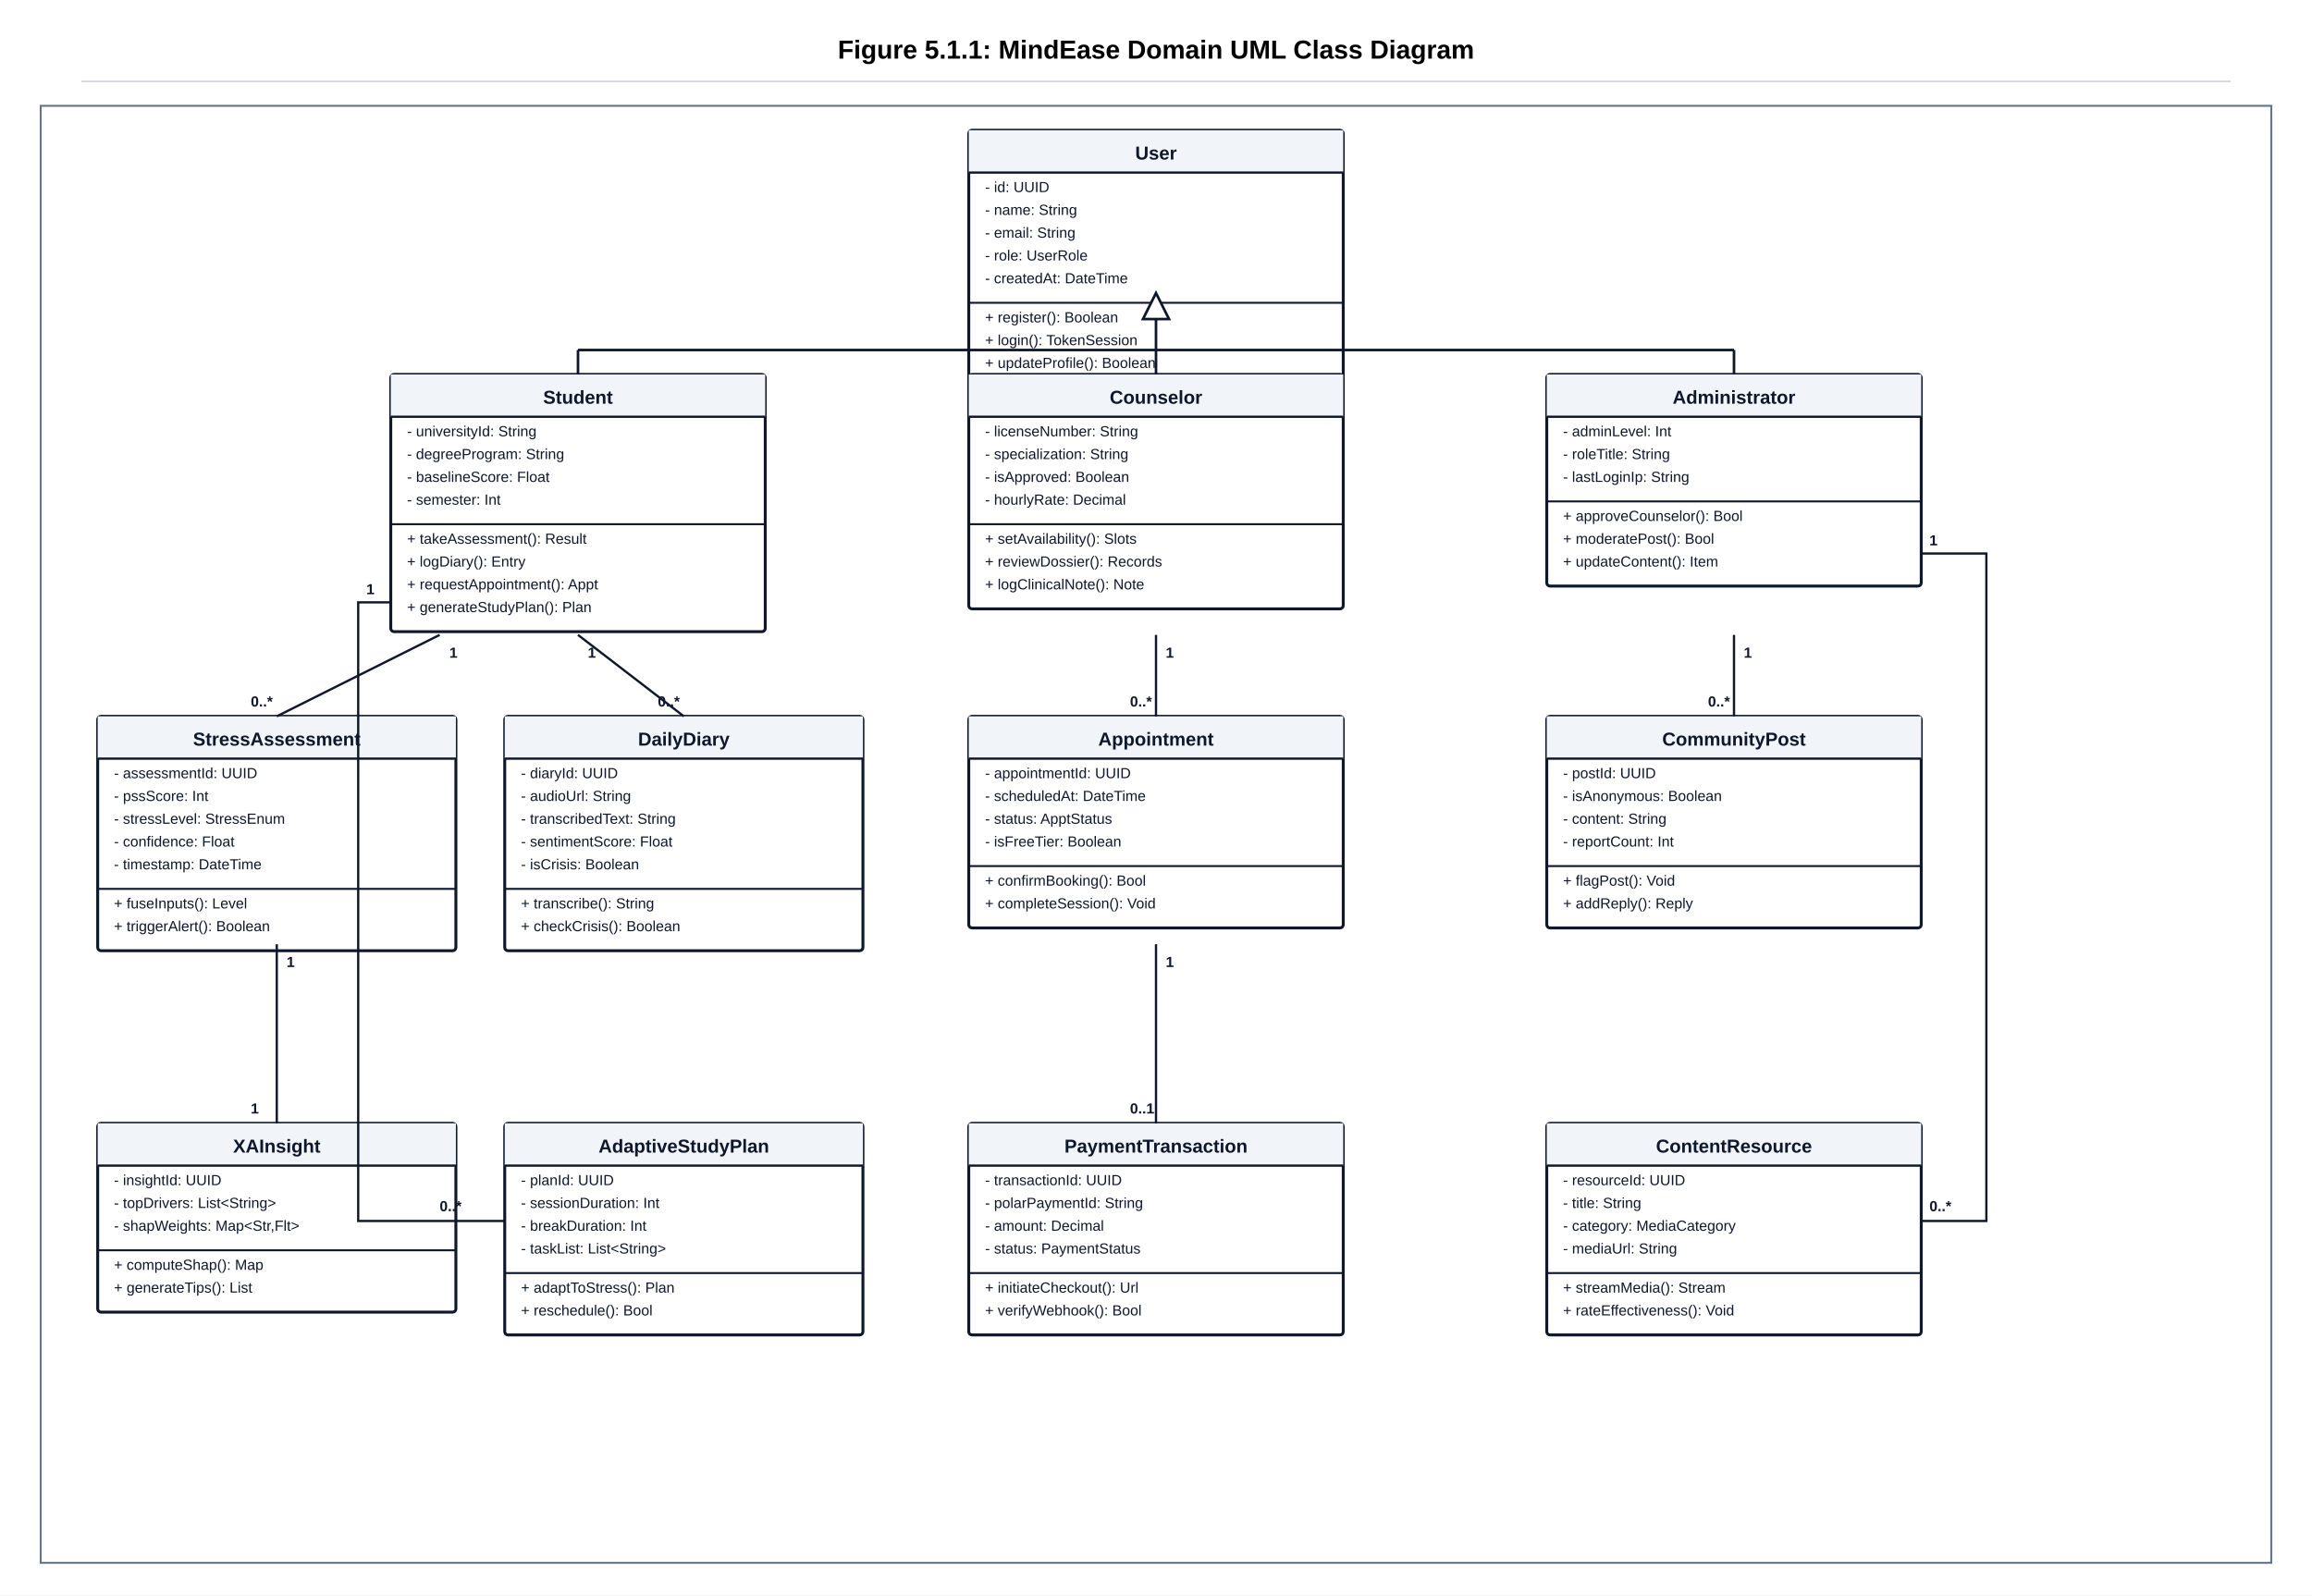
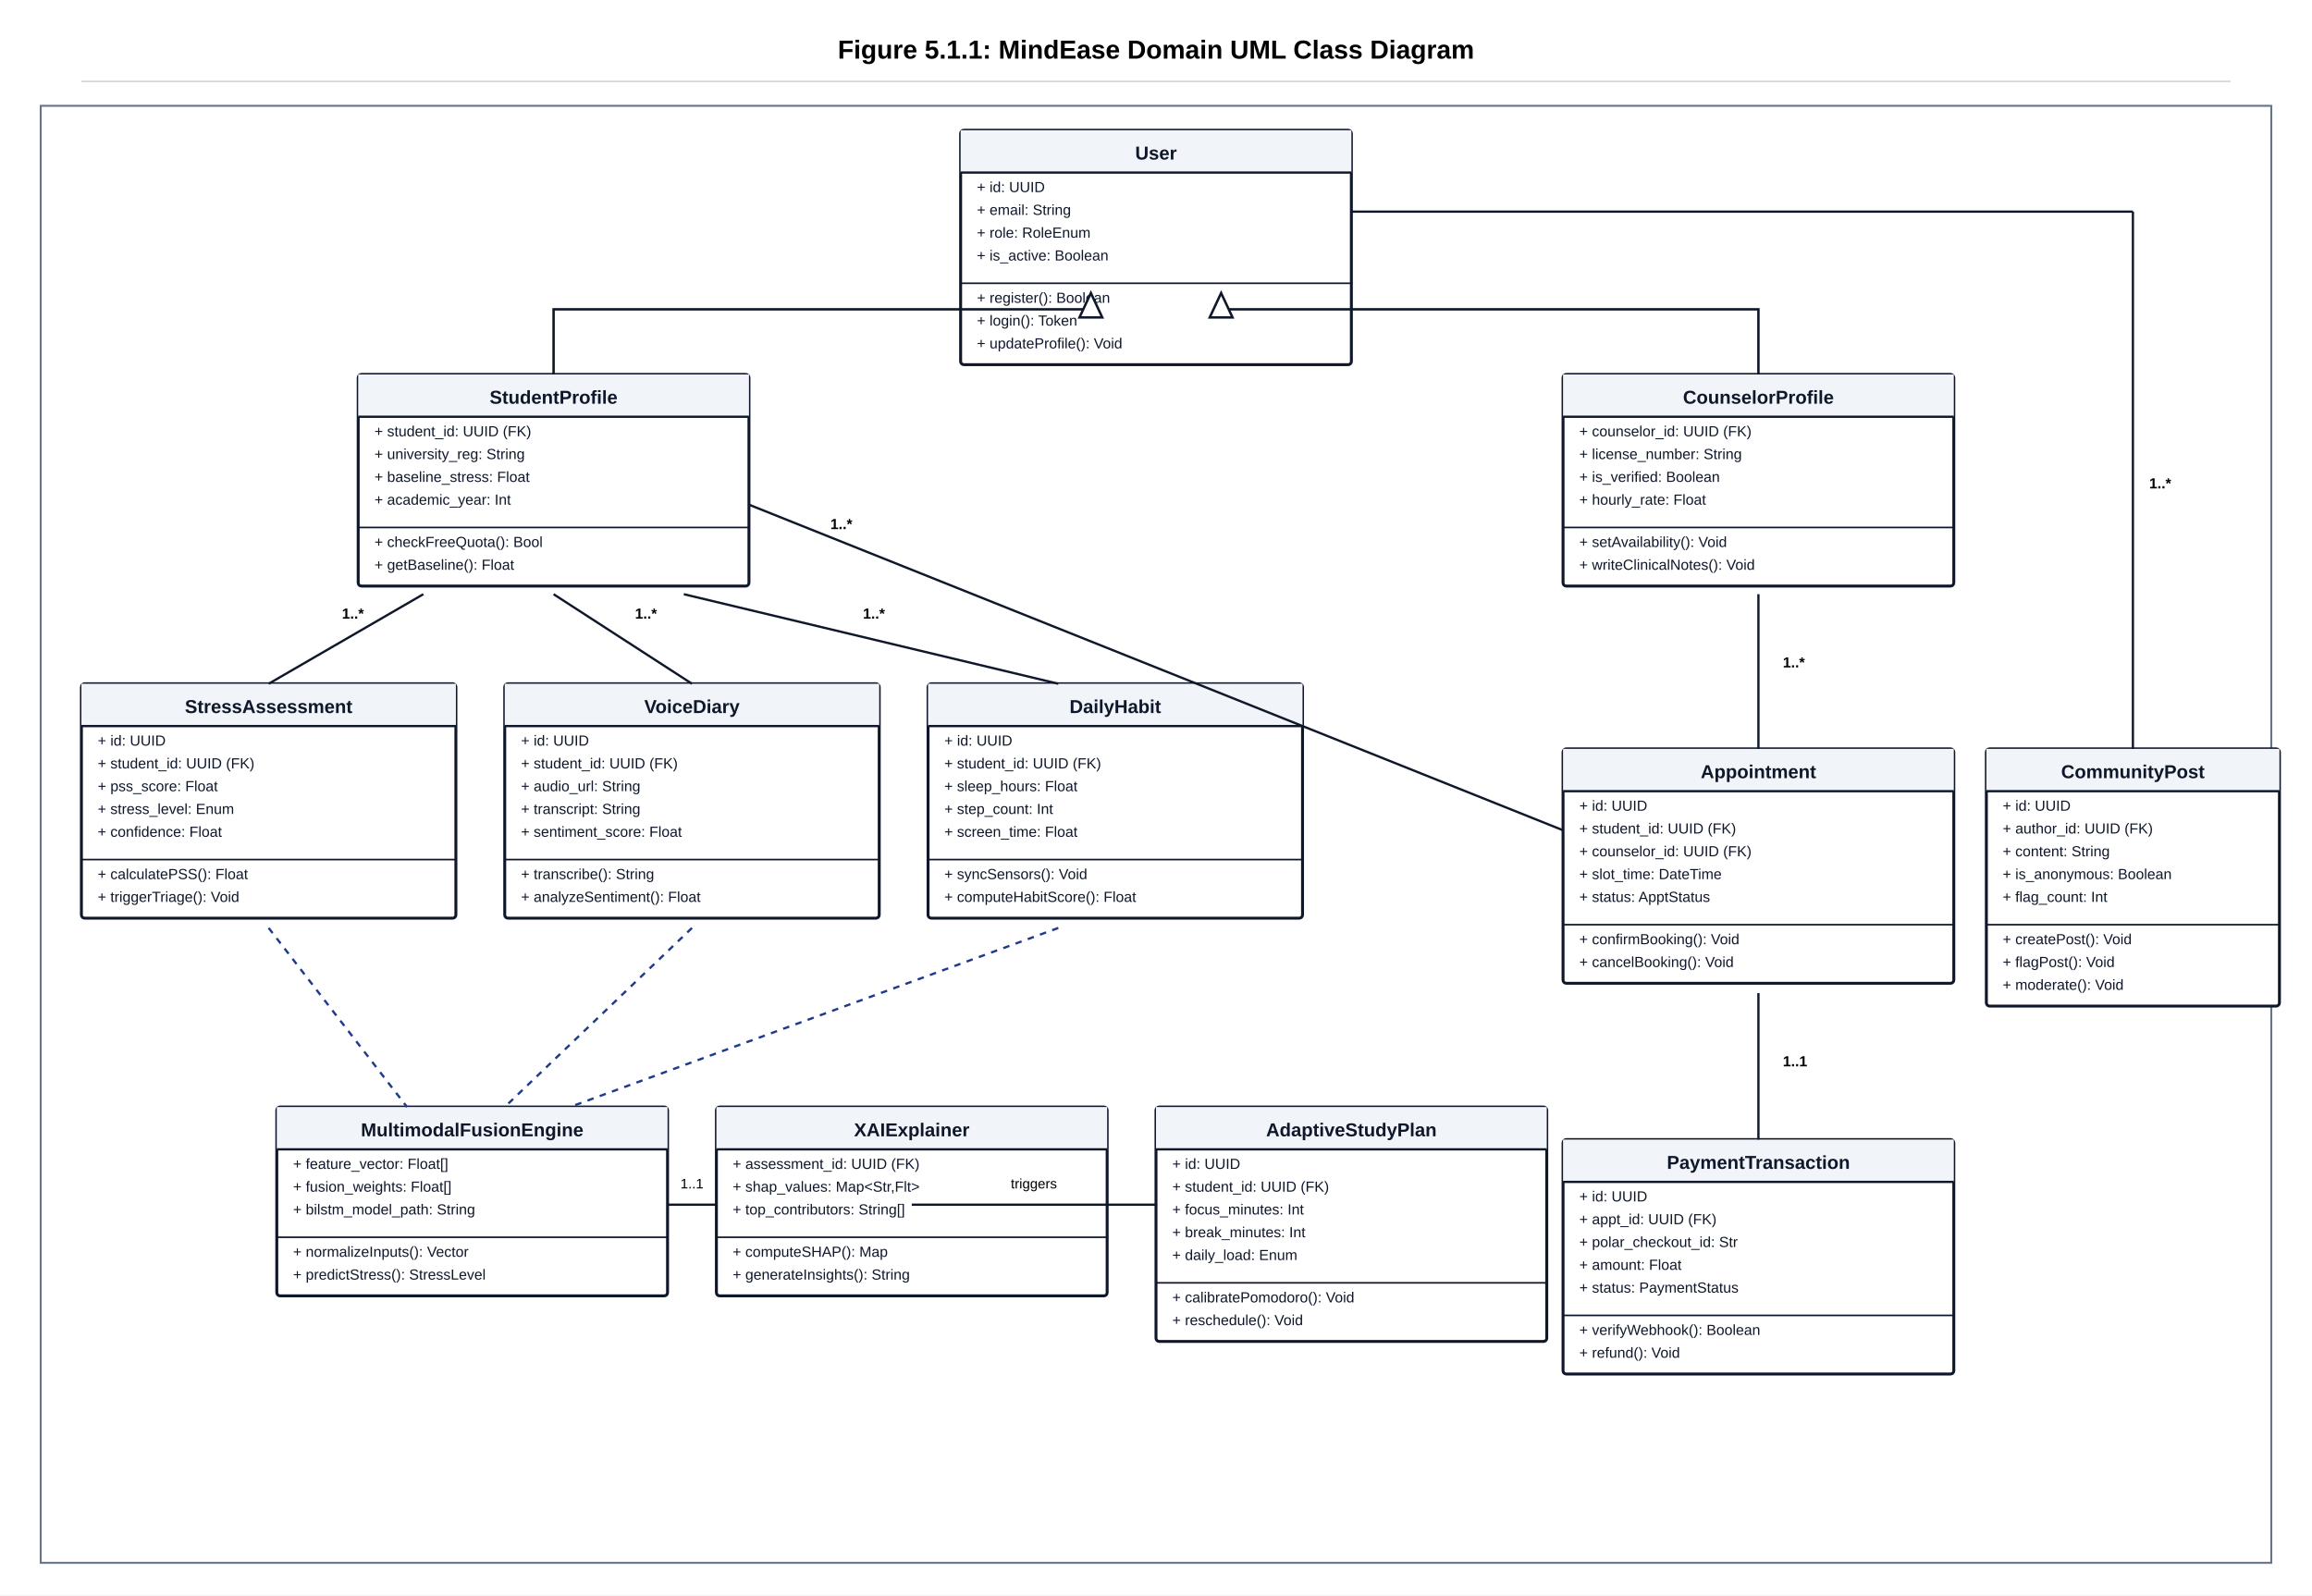
<svg xmlns="http://www.w3.org/2000/svg" width="1420" height="980" viewBox="0 0 1420 980">
  <rect width="1420" height="980" fill="#ffffff" />
  <text x="710.0" y="36" font-family="Arial, sans-serif" font-size="16" font-weight="bold" fill="#000000" text-anchor="middle">Figure 5.1.1: MindEase Domain UML Class Diagram</text>
  <line x1="50" y1="50" x2="1370" y2="50" stroke="#d1d5db" stroke-width="1" />
  <rect x="25" y="65" width="1370" height="895" fill="none" stroke="#64748b" stroke-width="1.2" />
-   <rect x="595" y="80" width="230" height="158" fill="#ffffff" stroke="#0f172a" stroke-width="1.8" rx="2" />
-   <rect x="595" y="80" width="230" height="26" fill="#f1f5f9" />
+   <rect x="590" y="80" width="240" height="144" fill="#ffffff" stroke="#0f172a" stroke-width="1.8" rx="2" />
+   <rect x="590" y="80" width="240" height="26" fill="#f1f5f9" />
  <text x="710.0" y="98" font-family="Arial, sans-serif" font-size="11.5" font-weight="bold" fill="#0f172a" text-anchor="middle">User</text>
-   <line x1="595" y1="106" x2="825" y2="106" stroke="#0f172a" stroke-width="1.4" />
-   <text x="605" y="118" font-family="Arial, sans-serif" font-size="9" fill="#0f172a">- id: UUID</text>
-   <text x="605" y="132" font-family="Arial, sans-serif" font-size="9" fill="#0f172a">- name: String</text>
-   <text x="605" y="146" font-family="Arial, sans-serif" font-size="9" fill="#0f172a">- email: String</text>
-   <text x="605" y="160" font-family="Arial, sans-serif" font-size="9" fill="#0f172a">- role: UserRole</text>
-   <text x="605" y="174" font-family="Arial, sans-serif" font-size="9" fill="#0f172a">- createdAt: DateTime</text>
-   <line x1="595" y1="186" x2="825" y2="186" stroke="#0f172a" stroke-width="1.2" />
-   <text x="605" y="198" font-family="Arial, sans-serif" font-size="9" fill="#0f172a">+ register(): Boolean</text>
-   <text x="605" y="212" font-family="Arial, sans-serif" font-size="9" fill="#0f172a">+ login(): TokenSession</text>
-   <text x="605" y="226" font-family="Arial, sans-serif" font-size="9" fill="#0f172a">+ updateProfile(): Boolean</text>
-   <rect x="240" y="230" width="230" height="158" fill="#ffffff" stroke="#0f172a" stroke-width="1.8" rx="2" />
-   <rect x="240" y="230" width="230" height="26" fill="#f1f5f9" />
-   <text x="355.0" y="248" font-family="Arial, sans-serif" font-size="11.5" font-weight="bold" fill="#0f172a" text-anchor="middle">Student</text>
-   <line x1="240" y1="256" x2="470" y2="256" stroke="#0f172a" stroke-width="1.4" />
-   <text x="250" y="268" font-family="Arial, sans-serif" font-size="9" fill="#0f172a">- universityId: String</text>
-   <text x="250" y="282" font-family="Arial, sans-serif" font-size="9" fill="#0f172a">- degreeProgram: String</text>
-   <text x="250" y="296" font-family="Arial, sans-serif" font-size="9" fill="#0f172a">- baselineScore: Float</text>
-   <text x="250" y="310" font-family="Arial, sans-serif" font-size="9" fill="#0f172a">- semester: Int</text>
-   <line x1="240" y1="322" x2="470" y2="322" stroke="#0f172a" stroke-width="1.2" />
-   <text x="250" y="334" font-family="Arial, sans-serif" font-size="9" fill="#0f172a">+ takeAssessment(): Result</text>
-   <text x="250" y="348" font-family="Arial, sans-serif" font-size="9" fill="#0f172a">+ logDiary(): Entry</text>
-   <text x="250" y="362" font-family="Arial, sans-serif" font-size="9" fill="#0f172a">+ requestAppointment(): Appt</text>
-   <text x="250" y="376" font-family="Arial, sans-serif" font-size="9" fill="#0f172a">+ generateStudyPlan(): Plan</text>
-   <rect x="595" y="230" width="230" height="144" fill="#ffffff" stroke="#0f172a" stroke-width="1.8" rx="2" />
-   <rect x="595" y="230" width="230" height="26" fill="#f1f5f9" />
-   <text x="710.0" y="248" font-family="Arial, sans-serif" font-size="11.5" font-weight="bold" fill="#0f172a" text-anchor="middle">Counselor</text>
-   <line x1="595" y1="256" x2="825" y2="256" stroke="#0f172a" stroke-width="1.4" />
-   <text x="605" y="268" font-family="Arial, sans-serif" font-size="9" fill="#0f172a">- licenseNumber: String</text>
-   <text x="605" y="282" font-family="Arial, sans-serif" font-size="9" fill="#0f172a">- specialization: String</text>
-   <text x="605" y="296" font-family="Arial, sans-serif" font-size="9" fill="#0f172a">- isApproved: Boolean</text>
-   <text x="605" y="310" font-family="Arial, sans-serif" font-size="9" fill="#0f172a">- hourlyRate: Decimal</text>
-   <line x1="595" y1="322" x2="825" y2="322" stroke="#0f172a" stroke-width="1.2" />
-   <text x="605" y="334" font-family="Arial, sans-serif" font-size="9" fill="#0f172a">+ setAvailability(): Slots</text>
-   <text x="605" y="348" font-family="Arial, sans-serif" font-size="9" fill="#0f172a">+ reviewDossier(): Records</text>
-   <text x="605" y="362" font-family="Arial, sans-serif" font-size="9" fill="#0f172a">+ logClinicalNote(): Note</text>
-   <rect x="950" y="230" width="230" height="130" fill="#ffffff" stroke="#0f172a" stroke-width="1.8" rx="2" />
-   <rect x="950" y="230" width="230" height="26" fill="#f1f5f9" />
-   <text x="1065.0" y="248" font-family="Arial, sans-serif" font-size="11.5" font-weight="bold" fill="#0f172a" text-anchor="middle">Administrator</text>
-   <line x1="950" y1="256" x2="1180" y2="256" stroke="#0f172a" stroke-width="1.4" />
-   <text x="960" y="268" font-family="Arial, sans-serif" font-size="9" fill="#0f172a">- adminLevel: Int</text>
-   <text x="960" y="282" font-family="Arial, sans-serif" font-size="9" fill="#0f172a">- roleTitle: String</text>
-   <text x="960" y="296" font-family="Arial, sans-serif" font-size="9" fill="#0f172a">- lastLoginIp: String</text>
-   <line x1="950" y1="308" x2="1180" y2="308" stroke="#0f172a" stroke-width="1.2" />
-   <text x="960" y="320" font-family="Arial, sans-serif" font-size="9" fill="#0f172a">+ approveCounselor(): Bool</text>
-   <text x="960" y="334" font-family="Arial, sans-serif" font-size="9" fill="#0f172a">+ moderatePost(): Bool</text>
-   <text x="960" y="348" font-family="Arial, sans-serif" font-size="9" fill="#0f172a">+ updateContent(): Item</text>
-   <polygon points="710,180 702,196 718,196" fill="#ffffff" stroke="#0f172a" stroke-width="1.6" />
-   <line x1="710" y1="196" x2="710" y2="215" stroke="#0f172a" stroke-width="1.6" />
-   <line x1="355" y1="215" x2="1065" y2="215" stroke="#0f172a" stroke-width="1.6" />
-   <line x1="355" y1="215" x2="355" y2="230" stroke="#0f172a" stroke-width="1.6" />
-   <line x1="710" y1="215" x2="710" y2="230" stroke="#0f172a" stroke-width="1.6" />
-   <line x1="1065" y1="215" x2="1065" y2="230" stroke="#0f172a" stroke-width="1.6" />
-   <rect x="60" y="440" width="220" height="144" fill="#ffffff" stroke="#0f172a" stroke-width="1.8" rx="2" />
-   <rect x="60" y="440" width="220" height="26" fill="#f1f5f9" />
-   <text x="170.0" y="458" font-family="Arial, sans-serif" font-size="11.5" font-weight="bold" fill="#0f172a" text-anchor="middle">StressAssessment</text>
-   <line x1="60" y1="466" x2="280" y2="466" stroke="#0f172a" stroke-width="1.4" />
-   <text x="70" y="478" font-family="Arial, sans-serif" font-size="9" fill="#0f172a">- assessmentId: UUID</text>
-   <text x="70" y="492" font-family="Arial, sans-serif" font-size="9" fill="#0f172a">- pssScore: Int</text>
-   <text x="70" y="506" font-family="Arial, sans-serif" font-size="9" fill="#0f172a">- stressLevel: StressEnum</text>
-   <text x="70" y="520" font-family="Arial, sans-serif" font-size="9" fill="#0f172a">- confidence: Float</text>
-   <text x="70" y="534" font-family="Arial, sans-serif" font-size="9" fill="#0f172a">- timestamp: DateTime</text>
-   <line x1="60" y1="546" x2="280" y2="546" stroke="#0f172a" stroke-width="1.2" />
-   <text x="70" y="558" font-family="Arial, sans-serif" font-size="9" fill="#0f172a">+ fuseInputs(): Level</text>
-   <text x="70" y="572" font-family="Arial, sans-serif" font-size="9" fill="#0f172a">+ triggerAlert(): Boolean</text>
-   <rect x="310" y="440" width="220" height="144" fill="#ffffff" stroke="#0f172a" stroke-width="1.8" rx="2" />
-   <rect x="310" y="440" width="220" height="26" fill="#f1f5f9" />
-   <text x="420.0" y="458" font-family="Arial, sans-serif" font-size="11.5" font-weight="bold" fill="#0f172a" text-anchor="middle">DailyDiary</text>
-   <line x1="310" y1="466" x2="530" y2="466" stroke="#0f172a" stroke-width="1.4" />
-   <text x="320" y="478" font-family="Arial, sans-serif" font-size="9" fill="#0f172a">- diaryId: UUID</text>
-   <text x="320" y="492" font-family="Arial, sans-serif" font-size="9" fill="#0f172a">- audioUrl: String</text>
-   <text x="320" y="506" font-family="Arial, sans-serif" font-size="9" fill="#0f172a">- transcribedText: String</text>
-   <text x="320" y="520" font-family="Arial, sans-serif" font-size="9" fill="#0f172a">- sentimentScore: Float</text>
-   <text x="320" y="534" font-family="Arial, sans-serif" font-size="9" fill="#0f172a">- isCrisis: Boolean</text>
-   <line x1="310" y1="546" x2="530" y2="546" stroke="#0f172a" stroke-width="1.2" />
-   <text x="320" y="558" font-family="Arial, sans-serif" font-size="9" fill="#0f172a">+ transcribe(): String</text>
-   <text x="320" y="572" font-family="Arial, sans-serif" font-size="9" fill="#0f172a">+ checkCrisis(): Boolean</text>
-   <rect x="595" y="440" width="230" height="130" fill="#ffffff" stroke="#0f172a" stroke-width="1.8" rx="2" />
-   <rect x="595" y="440" width="230" height="26" fill="#f1f5f9" />
-   <text x="710.0" y="458" font-family="Arial, sans-serif" font-size="11.5" font-weight="bold" fill="#0f172a" text-anchor="middle">Appointment</text>
-   <line x1="595" y1="466" x2="825" y2="466" stroke="#0f172a" stroke-width="1.4" />
-   <text x="605" y="478" font-family="Arial, sans-serif" font-size="9" fill="#0f172a">- appointmentId: UUID</text>
-   <text x="605" y="492" font-family="Arial, sans-serif" font-size="9" fill="#0f172a">- scheduledAt: DateTime</text>
-   <text x="605" y="506" font-family="Arial, sans-serif" font-size="9" fill="#0f172a">- status: ApptStatus</text>
-   <text x="605" y="520" font-family="Arial, sans-serif" font-size="9" fill="#0f172a">- isFreeTier: Boolean</text>
-   <line x1="595" y1="532" x2="825" y2="532" stroke="#0f172a" stroke-width="1.2" />
-   <text x="605" y="544" font-family="Arial, sans-serif" font-size="9" fill="#0f172a">+ confirmBooking(): Bool</text>
-   <text x="605" y="558" font-family="Arial, sans-serif" font-size="9" fill="#0f172a">+ completeSession(): Void</text>
-   <rect x="950" y="440" width="230" height="130" fill="#ffffff" stroke="#0f172a" stroke-width="1.8" rx="2" />
-   <rect x="950" y="440" width="230" height="26" fill="#f1f5f9" />
-   <text x="1065.0" y="458" font-family="Arial, sans-serif" font-size="11.5" font-weight="bold" fill="#0f172a" text-anchor="middle">CommunityPost</text>
-   <line x1="950" y1="466" x2="1180" y2="466" stroke="#0f172a" stroke-width="1.4" />
-   <text x="960" y="478" font-family="Arial, sans-serif" font-size="9" fill="#0f172a">- postId: UUID</text>
-   <text x="960" y="492" font-family="Arial, sans-serif" font-size="9" fill="#0f172a">- isAnonymous: Boolean</text>
-   <text x="960" y="506" font-family="Arial, sans-serif" font-size="9" fill="#0f172a">- content: String</text>
-   <text x="960" y="520" font-family="Arial, sans-serif" font-size="9" fill="#0f172a">- reportCount: Int</text>
-   <line x1="950" y1="532" x2="1180" y2="532" stroke="#0f172a" stroke-width="1.2" />
-   <text x="960" y="544" font-family="Arial, sans-serif" font-size="9" fill="#0f172a">+ flagPost(): Void</text>
-   <text x="960" y="558" font-family="Arial, sans-serif" font-size="9" fill="#0f172a">+ addReply(): Reply</text>
-   <rect x="60" y="690" width="220" height="116" fill="#ffffff" stroke="#0f172a" stroke-width="1.8" rx="2" />
-   <rect x="60" y="690" width="220" height="26" fill="#f1f5f9" />
-   <text x="170.0" y="708" font-family="Arial, sans-serif" font-size="11.5" font-weight="bold" fill="#0f172a" text-anchor="middle">XAInsight</text>
-   <line x1="60" y1="716" x2="280" y2="716" stroke="#0f172a" stroke-width="1.4" />
-   <text x="70" y="728" font-family="Arial, sans-serif" font-size="9" fill="#0f172a">- insightId: UUID</text>
-   <text x="70" y="742" font-family="Arial, sans-serif" font-size="9" fill="#0f172a">- topDrivers: List&lt;String&gt;</text>
-   <text x="70" y="756" font-family="Arial, sans-serif" font-size="9" fill="#0f172a">- shapWeights: Map&lt;Str,Flt&gt;</text>
-   <line x1="60" y1="768" x2="280" y2="768" stroke="#0f172a" stroke-width="1.2" />
-   <text x="70" y="780" font-family="Arial, sans-serif" font-size="9" fill="#0f172a">+ computeShap(): Map</text>
-   <text x="70" y="794" font-family="Arial, sans-serif" font-size="9" fill="#0f172a">+ generateTips(): List</text>
-   <rect x="310" y="690" width="220" height="130" fill="#ffffff" stroke="#0f172a" stroke-width="1.8" rx="2" />
-   <rect x="310" y="690" width="220" height="26" fill="#f1f5f9" />
-   <text x="420.0" y="708" font-family="Arial, sans-serif" font-size="11.5" font-weight="bold" fill="#0f172a" text-anchor="middle">AdaptiveStudyPlan</text>
-   <line x1="310" y1="716" x2="530" y2="716" stroke="#0f172a" stroke-width="1.4" />
-   <text x="320" y="728" font-family="Arial, sans-serif" font-size="9" fill="#0f172a">- planId: UUID</text>
-   <text x="320" y="742" font-family="Arial, sans-serif" font-size="9" fill="#0f172a">- sessionDuration: Int</text>
-   <text x="320" y="756" font-family="Arial, sans-serif" font-size="9" fill="#0f172a">- breakDuration: Int</text>
-   <text x="320" y="770" font-family="Arial, sans-serif" font-size="9" fill="#0f172a">- taskList: List&lt;String&gt;</text>
-   <line x1="310" y1="782" x2="530" y2="782" stroke="#0f172a" stroke-width="1.2" />
-   <text x="320" y="794" font-family="Arial, sans-serif" font-size="9" fill="#0f172a">+ adaptToStress(): Plan</text>
-   <text x="320" y="808" font-family="Arial, sans-serif" font-size="9" fill="#0f172a">+ reschedule(): Bool</text>
-   <rect x="595" y="690" width="230" height="130" fill="#ffffff" stroke="#0f172a" stroke-width="1.8" rx="2" />
-   <rect x="595" y="690" width="230" height="26" fill="#f1f5f9" />
-   <text x="710.0" y="708" font-family="Arial, sans-serif" font-size="11.5" font-weight="bold" fill="#0f172a" text-anchor="middle">PaymentTransaction</text>
-   <line x1="595" y1="716" x2="825" y2="716" stroke="#0f172a" stroke-width="1.4" />
-   <text x="605" y="728" font-family="Arial, sans-serif" font-size="9" fill="#0f172a">- transactionId: UUID</text>
-   <text x="605" y="742" font-family="Arial, sans-serif" font-size="9" fill="#0f172a">- polarPaymentId: String</text>
-   <text x="605" y="756" font-family="Arial, sans-serif" font-size="9" fill="#0f172a">- amount: Decimal</text>
-   <text x="605" y="770" font-family="Arial, sans-serif" font-size="9" fill="#0f172a">- status: PaymentStatus</text>
-   <line x1="595" y1="782" x2="825" y2="782" stroke="#0f172a" stroke-width="1.2" />
-   <text x="605" y="794" font-family="Arial, sans-serif" font-size="9" fill="#0f172a">+ initiateCheckout(): Url</text>
-   <text x="605" y="808" font-family="Arial, sans-serif" font-size="9" fill="#0f172a">+ verifyWebhook(): Bool</text>
-   <rect x="950" y="690" width="230" height="130" fill="#ffffff" stroke="#0f172a" stroke-width="1.8" rx="2" />
-   <rect x="950" y="690" width="230" height="26" fill="#f1f5f9" />
-   <text x="1065.0" y="708" font-family="Arial, sans-serif" font-size="11.5" font-weight="bold" fill="#0f172a" text-anchor="middle">ContentResource</text>
-   <line x1="950" y1="716" x2="1180" y2="716" stroke="#0f172a" stroke-width="1.4" />
-   <text x="960" y="728" font-family="Arial, sans-serif" font-size="9" fill="#0f172a">- resourceId: UUID</text>
-   <text x="960" y="742" font-family="Arial, sans-serif" font-size="9" fill="#0f172a">- title: String</text>
-   <text x="960" y="756" font-family="Arial, sans-serif" font-size="9" fill="#0f172a">- category: MediaCategory</text>
-   <text x="960" y="770" font-family="Arial, sans-serif" font-size="9" fill="#0f172a">- mediaUrl: String</text>
-   <line x1="950" y1="782" x2="1180" y2="782" stroke="#0f172a" stroke-width="1.2" />
-   <text x="960" y="794" font-family="Arial, sans-serif" font-size="9" fill="#0f172a">+ streamMedia(): Stream</text>
-   <text x="960" y="808" font-family="Arial, sans-serif" font-size="9" fill="#0f172a">+ rateEffectiveness(): Void</text>
-   <line x1="270" y1="390" x2="170" y2="440" stroke="#0f172a" stroke-width="1.4" />
-   <text x="276" y="404" font-family="Arial, sans-serif" font-size="9" font-weight="bold" fill="#0f172a">1</text>
-   <text x="154" y="434" font-family="Arial, sans-serif" font-size="9" font-weight="bold" fill="#0f172a">0..*</text>
-   <line x1="355" y1="390" x2="420" y2="440" stroke="#0f172a" stroke-width="1.4" />
-   <text x="361" y="404" font-family="Arial, sans-serif" font-size="9" font-weight="bold" fill="#0f172a">1</text>
-   <text x="404" y="434" font-family="Arial, sans-serif" font-size="9" font-weight="bold" fill="#0f172a">0..*</text>
-   <path d="M 240 370 L 220 370 L 220 750 L 310 750" fill="none" stroke="#0f172a" stroke-width="1.4" />
-   <text x="225" y="365" font-family="Arial, sans-serif" font-size="9" font-weight="bold" fill="#0f172a">1</text>
-   <text x="270" y="744" font-family="Arial, sans-serif" font-size="9" font-weight="bold" fill="#0f172a">0..*</text>
-   <line x1="170" y1="580" x2="170" y2="690" stroke="#0f172a" stroke-width="1.4" />
-   <text x="176" y="594" font-family="Arial, sans-serif" font-size="9" font-weight="bold" fill="#0f172a">1</text>
-   <text x="154" y="684" font-family="Arial, sans-serif" font-size="9" font-weight="bold" fill="#0f172a">1</text>
-   <line x1="710" y1="390" x2="710" y2="440" stroke="#0f172a" stroke-width="1.4" />
-   <text x="716" y="404" font-family="Arial, sans-serif" font-size="9" font-weight="bold" fill="#0f172a">1</text>
-   <text x="694" y="434" font-family="Arial, sans-serif" font-size="9" font-weight="bold" fill="#0f172a">0..*</text>
-   <line x1="710" y1="580" x2="710" y2="690" stroke="#0f172a" stroke-width="1.4" />
-   <text x="716" y="594" font-family="Arial, sans-serif" font-size="9" font-weight="bold" fill="#0f172a">1</text>
-   <text x="694" y="684" font-family="Arial, sans-serif" font-size="9" font-weight="bold" fill="#0f172a">0..1</text>
-   <line x1="1065" y1="390" x2="1065" y2="440" stroke="#0f172a" stroke-width="1.4" />
-   <text x="1071" y="404" font-family="Arial, sans-serif" font-size="9" font-weight="bold" fill="#0f172a">1</text>
-   <text x="1049" y="434" font-family="Arial, sans-serif" font-size="9" font-weight="bold" fill="#0f172a">0..*</text>
-   <path d="M 1180 340 L 1220 340 L 1220 750 L 1180 750" fill="none" stroke="#0f172a" stroke-width="1.4" />
-   <text x="1185" y="335" font-family="Arial, sans-serif" font-size="9" font-weight="bold" fill="#0f172a">1</text>
-   <text x="1185" y="744" font-family="Arial, sans-serif" font-size="9" font-weight="bold" fill="#0f172a">0..*</text>
+   <line x1="590" y1="106" x2="830" y2="106" stroke="#0f172a" stroke-width="1.4" />
+   <text x="600" y="118" font-family="Arial, sans-serif" font-size="9" fill="#0f172a">+ id: UUID</text>
+   <text x="600" y="132" font-family="Arial, sans-serif" font-size="9" fill="#0f172a">+ email: String</text>
+   <text x="600" y="146" font-family="Arial, sans-serif" font-size="9" fill="#0f172a">+ role: RoleEnum</text>
+   <text x="600" y="160" font-family="Arial, sans-serif" font-size="9" fill="#0f172a">+ is_active: Boolean</text>
+   <line x1="590" y1="174" x2="830" y2="174" stroke="#0f172a" stroke-width="1" />
+   <text x="600" y="186" font-family="Arial, sans-serif" font-size="9" fill="#0f172a">+ register(): Boolean</text>
+   <text x="600" y="200" font-family="Arial, sans-serif" font-size="9" fill="#0f172a">+ login(): Token</text>
+   <text x="600" y="214" font-family="Arial, sans-serif" font-size="9" fill="#0f172a">+ updateProfile(): Void</text>
+   <rect x="220" y="230" width="240" height="130" fill="#ffffff" stroke="#0f172a" stroke-width="1.8" rx="2" />
+   <rect x="220" y="230" width="240" height="26" fill="#f1f5f9" />
+   <text x="340.0" y="248" font-family="Arial, sans-serif" font-size="11.5" font-weight="bold" fill="#0f172a" text-anchor="middle">StudentProfile</text>
+   <line x1="220" y1="256" x2="460" y2="256" stroke="#0f172a" stroke-width="1.4" />
+   <text x="230" y="268" font-family="Arial, sans-serif" font-size="9" fill="#0f172a">+ student_id: UUID (FK)</text>
+   <text x="230" y="282" font-family="Arial, sans-serif" font-size="9" fill="#0f172a">+ university_reg: String</text>
+   <text x="230" y="296" font-family="Arial, sans-serif" font-size="9" fill="#0f172a">+ baseline_stress: Float</text>
+   <text x="230" y="310" font-family="Arial, sans-serif" font-size="9" fill="#0f172a">+ academic_year: Int</text>
+   <line x1="220" y1="324" x2="460" y2="324" stroke="#0f172a" stroke-width="1" />
+   <text x="230" y="336" font-family="Arial, sans-serif" font-size="9" fill="#0f172a">+ checkFreeQuota(): Bool</text>
+   <text x="230" y="350" font-family="Arial, sans-serif" font-size="9" fill="#0f172a">+ getBaseline(): Float</text>
+   <rect x="960" y="230" width="240" height="130" fill="#ffffff" stroke="#0f172a" stroke-width="1.8" rx="2" />
+   <rect x="960" y="230" width="240" height="26" fill="#f1f5f9" />
+   <text x="1080.0" y="248" font-family="Arial, sans-serif" font-size="11.5" font-weight="bold" fill="#0f172a" text-anchor="middle">CounselorProfile</text>
+   <line x1="960" y1="256" x2="1200" y2="256" stroke="#0f172a" stroke-width="1.4" />
+   <text x="970" y="268" font-family="Arial, sans-serif" font-size="9" fill="#0f172a">+ counselor_id: UUID (FK)</text>
+   <text x="970" y="282" font-family="Arial, sans-serif" font-size="9" fill="#0f172a">+ license_number: String</text>
+   <text x="970" y="296" font-family="Arial, sans-serif" font-size="9" fill="#0f172a">+ is_verified: Boolean</text>
+   <text x="970" y="310" font-family="Arial, sans-serif" font-size="9" fill="#0f172a">+ hourly_rate: Float</text>
+   <line x1="960" y1="324" x2="1200" y2="324" stroke="#0f172a" stroke-width="1" />
+   <text x="970" y="336" font-family="Arial, sans-serif" font-size="9" fill="#0f172a">+ setAvailability(): Void</text>
+   <text x="970" y="350" font-family="Arial, sans-serif" font-size="9" fill="#0f172a">+ writeClinicalNotes(): Void</text>
+   <path d="M 340 230 L 340 190 L 670 190 L 670 180" fill="none" stroke="#0f172a" stroke-width="1.5" />
+   <polygon points="670,180 663,195 677,195" fill="#ffffff" stroke="#0f172a" stroke-width="1.5" />
+   <path d="M 1080 230 L 1080 190 L 750 190 L 750 180" fill="none" stroke="#0f172a" stroke-width="1.5" />
+   <polygon points="750,180 743,195 757,195" fill="#ffffff" stroke="#0f172a" stroke-width="1.5" />
+   <rect x="50" y="420" width="230" height="144" fill="#ffffff" stroke="#0f172a" stroke-width="1.8" rx="2" />
+   <rect x="50" y="420" width="230" height="26" fill="#f1f5f9" />
+   <text x="165.0" y="438" font-family="Arial, sans-serif" font-size="11.5" font-weight="bold" fill="#0f172a" text-anchor="middle">StressAssessment</text>
+   <line x1="50" y1="446" x2="280" y2="446" stroke="#0f172a" stroke-width="1.4" />
+   <text x="60" y="458" font-family="Arial, sans-serif" font-size="9" fill="#0f172a">+ id: UUID</text>
+   <text x="60" y="472" font-family="Arial, sans-serif" font-size="9" fill="#0f172a">+ student_id: UUID (FK)</text>
+   <text x="60" y="486" font-family="Arial, sans-serif" font-size="9" fill="#0f172a">+ pss_score: Float</text>
+   <text x="60" y="500" font-family="Arial, sans-serif" font-size="9" fill="#0f172a">+ stress_level: Enum</text>
+   <text x="60" y="514" font-family="Arial, sans-serif" font-size="9" fill="#0f172a">+ confidence: Float</text>
+   <line x1="50" y1="528" x2="280" y2="528" stroke="#0f172a" stroke-width="1" />
+   <text x="60" y="540" font-family="Arial, sans-serif" font-size="9" fill="#0f172a">+ calculatePSS(): Float</text>
+   <text x="60" y="554" font-family="Arial, sans-serif" font-size="9" fill="#0f172a">+ triggerTriage(): Void</text>
+   <rect x="310" y="420" width="230" height="144" fill="#ffffff" stroke="#0f172a" stroke-width="1.8" rx="2" />
+   <rect x="310" y="420" width="230" height="26" fill="#f1f5f9" />
+   <text x="425.0" y="438" font-family="Arial, sans-serif" font-size="11.5" font-weight="bold" fill="#0f172a" text-anchor="middle">VoiceDiary</text>
+   <line x1="310" y1="446" x2="540" y2="446" stroke="#0f172a" stroke-width="1.4" />
+   <text x="320" y="458" font-family="Arial, sans-serif" font-size="9" fill="#0f172a">+ id: UUID</text>
+   <text x="320" y="472" font-family="Arial, sans-serif" font-size="9" fill="#0f172a">+ student_id: UUID (FK)</text>
+   <text x="320" y="486" font-family="Arial, sans-serif" font-size="9" fill="#0f172a">+ audio_url: String</text>
+   <text x="320" y="500" font-family="Arial, sans-serif" font-size="9" fill="#0f172a">+ transcript: String</text>
+   <text x="320" y="514" font-family="Arial, sans-serif" font-size="9" fill="#0f172a">+ sentiment_score: Float</text>
+   <line x1="310" y1="528" x2="540" y2="528" stroke="#0f172a" stroke-width="1" />
+   <text x="320" y="540" font-family="Arial, sans-serif" font-size="9" fill="#0f172a">+ transcribe(): String</text>
+   <text x="320" y="554" font-family="Arial, sans-serif" font-size="9" fill="#0f172a">+ analyzeSentiment(): Float</text>
+   <rect x="570" y="420" width="230" height="144" fill="#ffffff" stroke="#0f172a" stroke-width="1.8" rx="2" />
+   <rect x="570" y="420" width="230" height="26" fill="#f1f5f9" />
+   <text x="685.0" y="438" font-family="Arial, sans-serif" font-size="11.5" font-weight="bold" fill="#0f172a" text-anchor="middle">DailyHabit</text>
+   <line x1="570" y1="446" x2="800" y2="446" stroke="#0f172a" stroke-width="1.4" />
+   <text x="580" y="458" font-family="Arial, sans-serif" font-size="9" fill="#0f172a">+ id: UUID</text>
+   <text x="580" y="472" font-family="Arial, sans-serif" font-size="9" fill="#0f172a">+ student_id: UUID (FK)</text>
+   <text x="580" y="486" font-family="Arial, sans-serif" font-size="9" fill="#0f172a">+ sleep_hours: Float</text>
+   <text x="580" y="500" font-family="Arial, sans-serif" font-size="9" fill="#0f172a">+ step_count: Int</text>
+   <text x="580" y="514" font-family="Arial, sans-serif" font-size="9" fill="#0f172a">+ screen_time: Float</text>
+   <line x1="570" y1="528" x2="800" y2="528" stroke="#0f172a" stroke-width="1" />
+   <text x="580" y="540" font-family="Arial, sans-serif" font-size="9" fill="#0f172a">+ syncSensors(): Void</text>
+   <text x="580" y="554" font-family="Arial, sans-serif" font-size="9" fill="#0f172a">+ computeHabitScore(): Float</text>
+   <line x1="260" y1="365" x2="165" y2="420" stroke="#0f172a" stroke-width="1.4" />
+   <text x="210" y="380" font-family="Arial, sans-serif" font-size="9" font-weight="bold">1..*</text>
+   <line x1="340" y1="365" x2="425" y2="420" stroke="#0f172a" stroke-width="1.4" />
+   <text x="390" y="380" font-family="Arial, sans-serif" font-size="9" font-weight="bold">1..*</text>
+   <line x1="420" y1="365" x2="650" y2="420" stroke="#0f172a" stroke-width="1.4" />
+   <text x="530" y="380" font-family="Arial, sans-serif" font-size="9" font-weight="bold">1..*</text>
+   <rect x="170" y="680" width="240" height="116" fill="#ffffff" stroke="#0f172a" stroke-width="1.8" rx="2" />
+   <rect x="170" y="680" width="240" height="26" fill="#f1f5f9" />
+   <text x="290.0" y="698" font-family="Arial, sans-serif" font-size="11.5" font-weight="bold" fill="#0f172a" text-anchor="middle">MultimodalFusionEngine</text>
+   <line x1="170" y1="706" x2="410" y2="706" stroke="#0f172a" stroke-width="1.4" />
+   <text x="180" y="718" font-family="Arial, sans-serif" font-size="9" fill="#0f172a">+ feature_vector: Float[]</text>
+   <text x="180" y="732" font-family="Arial, sans-serif" font-size="9" fill="#0f172a">+ fusion_weights: Float[]</text>
+   <text x="180" y="746" font-family="Arial, sans-serif" font-size="9" fill="#0f172a">+ bilstm_model_path: String</text>
+   <line x1="170" y1="760" x2="410" y2="760" stroke="#0f172a" stroke-width="1" />
+   <text x="180" y="772" font-family="Arial, sans-serif" font-size="9" fill="#0f172a">+ normalizeInputs(): Vector</text>
+   <text x="180" y="786" font-family="Arial, sans-serif" font-size="9" fill="#0f172a">+ predictStress(): StressLevel</text>
+   <rect x="440" y="680" width="240" height="116" fill="#ffffff" stroke="#0f172a" stroke-width="1.8" rx="2" />
+   <rect x="440" y="680" width="240" height="26" fill="#f1f5f9" />
+   <text x="560.0" y="698" font-family="Arial, sans-serif" font-size="11.5" font-weight="bold" fill="#0f172a" text-anchor="middle">XAIExplainer</text>
+   <line x1="440" y1="706" x2="680" y2="706" stroke="#0f172a" stroke-width="1.4" />
+   <text x="450" y="718" font-family="Arial, sans-serif" font-size="9" fill="#0f172a">+ assessment_id: UUID (FK)</text>
+   <text x="450" y="732" font-family="Arial, sans-serif" font-size="9" fill="#0f172a">+ shap_values: Map&lt;Str,Flt&gt;</text>
+   <text x="450" y="746" font-family="Arial, sans-serif" font-size="9" fill="#0f172a">+ top_contributors: String[]</text>
+   <line x1="440" y1="760" x2="680" y2="760" stroke="#0f172a" stroke-width="1" />
+   <text x="450" y="772" font-family="Arial, sans-serif" font-size="9" fill="#0f172a">+ computeSHAP(): Map</text>
+   <text x="450" y="786" font-family="Arial, sans-serif" font-size="9" fill="#0f172a">+ generateInsights(): String</text>
+   <line x1="165" y1="570" x2="250" y2="680" stroke="#1e3a8a" stroke-width="1.4" stroke-dasharray="4,4" marker-end="url(#arrow)" />
+   <line x1="425" y1="570" x2="310" y2="680" stroke="#1e3a8a" stroke-width="1.4" stroke-dasharray="4,4" marker-end="url(#arrow)" />
+   <line x1="650" y1="570" x2="350" y2="680" stroke="#1e3a8a" stroke-width="1.4" stroke-dasharray="4,4" marker-end="url(#arrow)" />
+   <line x1="410" y1="740" x2="440" y2="740" stroke="#0f172a" stroke-width="1.4" marker-end="url(#arrow)" />
+   <text x="425" y="730" font-family="Arial, sans-serif" font-size="8.5" text-anchor="middle">1..1</text>
+   <rect x="710" y="680" width="240" height="144" fill="#ffffff" stroke="#0f172a" stroke-width="1.8" rx="2" />
+   <rect x="710" y="680" width="240" height="26" fill="#f1f5f9" />
+   <text x="830.0" y="698" font-family="Arial, sans-serif" font-size="11.5" font-weight="bold" fill="#0f172a" text-anchor="middle">AdaptiveStudyPlan</text>
+   <line x1="710" y1="706" x2="950" y2="706" stroke="#0f172a" stroke-width="1.4" />
+   <text x="720" y="718" font-family="Arial, sans-serif" font-size="9" fill="#0f172a">+ id: UUID</text>
+   <text x="720" y="732" font-family="Arial, sans-serif" font-size="9" fill="#0f172a">+ student_id: UUID (FK)</text>
+   <text x="720" y="746" font-family="Arial, sans-serif" font-size="9" fill="#0f172a">+ focus_minutes: Int</text>
+   <text x="720" y="760" font-family="Arial, sans-serif" font-size="9" fill="#0f172a">+ break_minutes: Int</text>
+   <text x="720" y="774" font-family="Arial, sans-serif" font-size="9" fill="#0f172a">+ daily_load: Enum</text>
+   <line x1="710" y1="788" x2="950" y2="788" stroke="#0f172a" stroke-width="1" />
+   <text x="720" y="800" font-family="Arial, sans-serif" font-size="9" fill="#0f172a">+ calibratePomodoro(): Void</text>
+   <text x="720" y="814" font-family="Arial, sans-serif" font-size="9" fill="#0f172a">+ reschedule(): Void</text>
+   <line x1="560" y1="740" x2="710" y2="740" stroke="#0f172a" stroke-width="1.4" marker-end="url(#arrow)" />
+   <text x="635" y="730" font-family="Arial, sans-serif" font-size="8.5" text-anchor="middle">triggers</text>
+   <rect x="960" y="460" width="240" height="144" fill="#ffffff" stroke="#0f172a" stroke-width="1.8" rx="2" />
+   <rect x="960" y="460" width="240" height="26" fill="#f1f5f9" />
+   <text x="1080.0" y="478" font-family="Arial, sans-serif" font-size="11.5" font-weight="bold" fill="#0f172a" text-anchor="middle">Appointment</text>
+   <line x1="960" y1="486" x2="1200" y2="486" stroke="#0f172a" stroke-width="1.4" />
+   <text x="970" y="498" font-family="Arial, sans-serif" font-size="9" fill="#0f172a">+ id: UUID</text>
+   <text x="970" y="512" font-family="Arial, sans-serif" font-size="9" fill="#0f172a">+ student_id: UUID (FK)</text>
+   <text x="970" y="526" font-family="Arial, sans-serif" font-size="9" fill="#0f172a">+ counselor_id: UUID (FK)</text>
+   <text x="970" y="540" font-family="Arial, sans-serif" font-size="9" fill="#0f172a">+ slot_time: DateTime</text>
+   <text x="970" y="554" font-family="Arial, sans-serif" font-size="9" fill="#0f172a">+ status: ApptStatus</text>
+   <line x1="960" y1="568" x2="1200" y2="568" stroke="#0f172a" stroke-width="1" />
+   <text x="970" y="580" font-family="Arial, sans-serif" font-size="9" fill="#0f172a">+ confirmBooking(): Void</text>
+   <text x="970" y="594" font-family="Arial, sans-serif" font-size="9" fill="#0f172a">+ cancelBooking(): Void</text>
+   <rect x="960" y="700" width="240" height="144" fill="#ffffff" stroke="#0f172a" stroke-width="1.8" rx="2" />
+   <rect x="960" y="700" width="240" height="26" fill="#f1f5f9" />
+   <text x="1080.0" y="718" font-family="Arial, sans-serif" font-size="11.5" font-weight="bold" fill="#0f172a" text-anchor="middle">PaymentTransaction</text>
+   <line x1="960" y1="726" x2="1200" y2="726" stroke="#0f172a" stroke-width="1.4" />
+   <text x="970" y="738" font-family="Arial, sans-serif" font-size="9" fill="#0f172a">+ id: UUID</text>
+   <text x="970" y="752" font-family="Arial, sans-serif" font-size="9" fill="#0f172a">+ appt_id: UUID (FK)</text>
+   <text x="970" y="766" font-family="Arial, sans-serif" font-size="9" fill="#0f172a">+ polar_checkout_id: Str</text>
+   <text x="970" y="780" font-family="Arial, sans-serif" font-size="9" fill="#0f172a">+ amount: Float</text>
+   <text x="970" y="794" font-family="Arial, sans-serif" font-size="9" fill="#0f172a">+ status: PaymentStatus</text>
+   <line x1="960" y1="808" x2="1200" y2="808" stroke="#0f172a" stroke-width="1" />
+   <text x="970" y="820" font-family="Arial, sans-serif" font-size="9" fill="#0f172a">+ verifyWebhook(): Boolean</text>
+   <text x="970" y="834" font-family="Arial, sans-serif" font-size="9" fill="#0f172a">+ refund(): Void</text>
+   <rect x="1220" y="460" width="180" height="158" fill="#ffffff" stroke="#0f172a" stroke-width="1.8" rx="2" />
+   <rect x="1220" y="460" width="180" height="26" fill="#f1f5f9" />
+   <text x="1310.0" y="478" font-family="Arial, sans-serif" font-size="11.5" font-weight="bold" fill="#0f172a" text-anchor="middle">CommunityPost</text>
+   <line x1="1220" y1="486" x2="1400" y2="486" stroke="#0f172a" stroke-width="1.4" />
+   <text x="1230" y="498" font-family="Arial, sans-serif" font-size="9" fill="#0f172a">+ id: UUID</text>
+   <text x="1230" y="512" font-family="Arial, sans-serif" font-size="9" fill="#0f172a">+ author_id: UUID (FK)</text>
+   <text x="1230" y="526" font-family="Arial, sans-serif" font-size="9" fill="#0f172a">+ content: String</text>
+   <text x="1230" y="540" font-family="Arial, sans-serif" font-size="9" fill="#0f172a">+ is_anonymous: Boolean</text>
+   <text x="1230" y="554" font-family="Arial, sans-serif" font-size="9" fill="#0f172a">+ flag_count: Int</text>
+   <line x1="1220" y1="568" x2="1400" y2="568" stroke="#0f172a" stroke-width="1" />
+   <text x="1230" y="580" font-family="Arial, sans-serif" font-size="9" fill="#0f172a">+ createPost(): Void</text>
+   <text x="1230" y="594" font-family="Arial, sans-serif" font-size="9" fill="#0f172a">+ flagPost(): Void</text>
+   <text x="1230" y="608" font-family="Arial, sans-serif" font-size="9" fill="#0f172a">+ moderate(): Void</text>
+   <line x1="1080" y1="365" x2="1080" y2="460" stroke="#0f172a" stroke-width="1.4" />
+   <text x="1095" y="410" font-family="Arial, sans-serif" font-size="9" font-weight="bold">1..*</text>
+   <line x1="460" y1="310" x2="960" y2="510" stroke="#0f172a" stroke-width="1.4" />
+   <text x="510" y="325" font-family="Arial, sans-serif" font-size="9" font-weight="bold">1..*</text>
+   <line x1="1080" y1="610" x2="1080" y2="700" stroke="#0f172a" stroke-width="1.4" />
+   <text x="1095" y="655" font-family="Arial, sans-serif" font-size="9" font-weight="bold">1..1</text>
+   <line x1="830" y1="130" x2="1310" y2="130" stroke="#0f172a" stroke-width="1.4" />
+   <line x1="1310" y1="130" x2="1310" y2="460" stroke="#0f172a" stroke-width="1.4" />
+   <text x="1320" y="300" font-family="Arial, sans-serif" font-size="9" font-weight="bold">1..*</text>
</svg>
